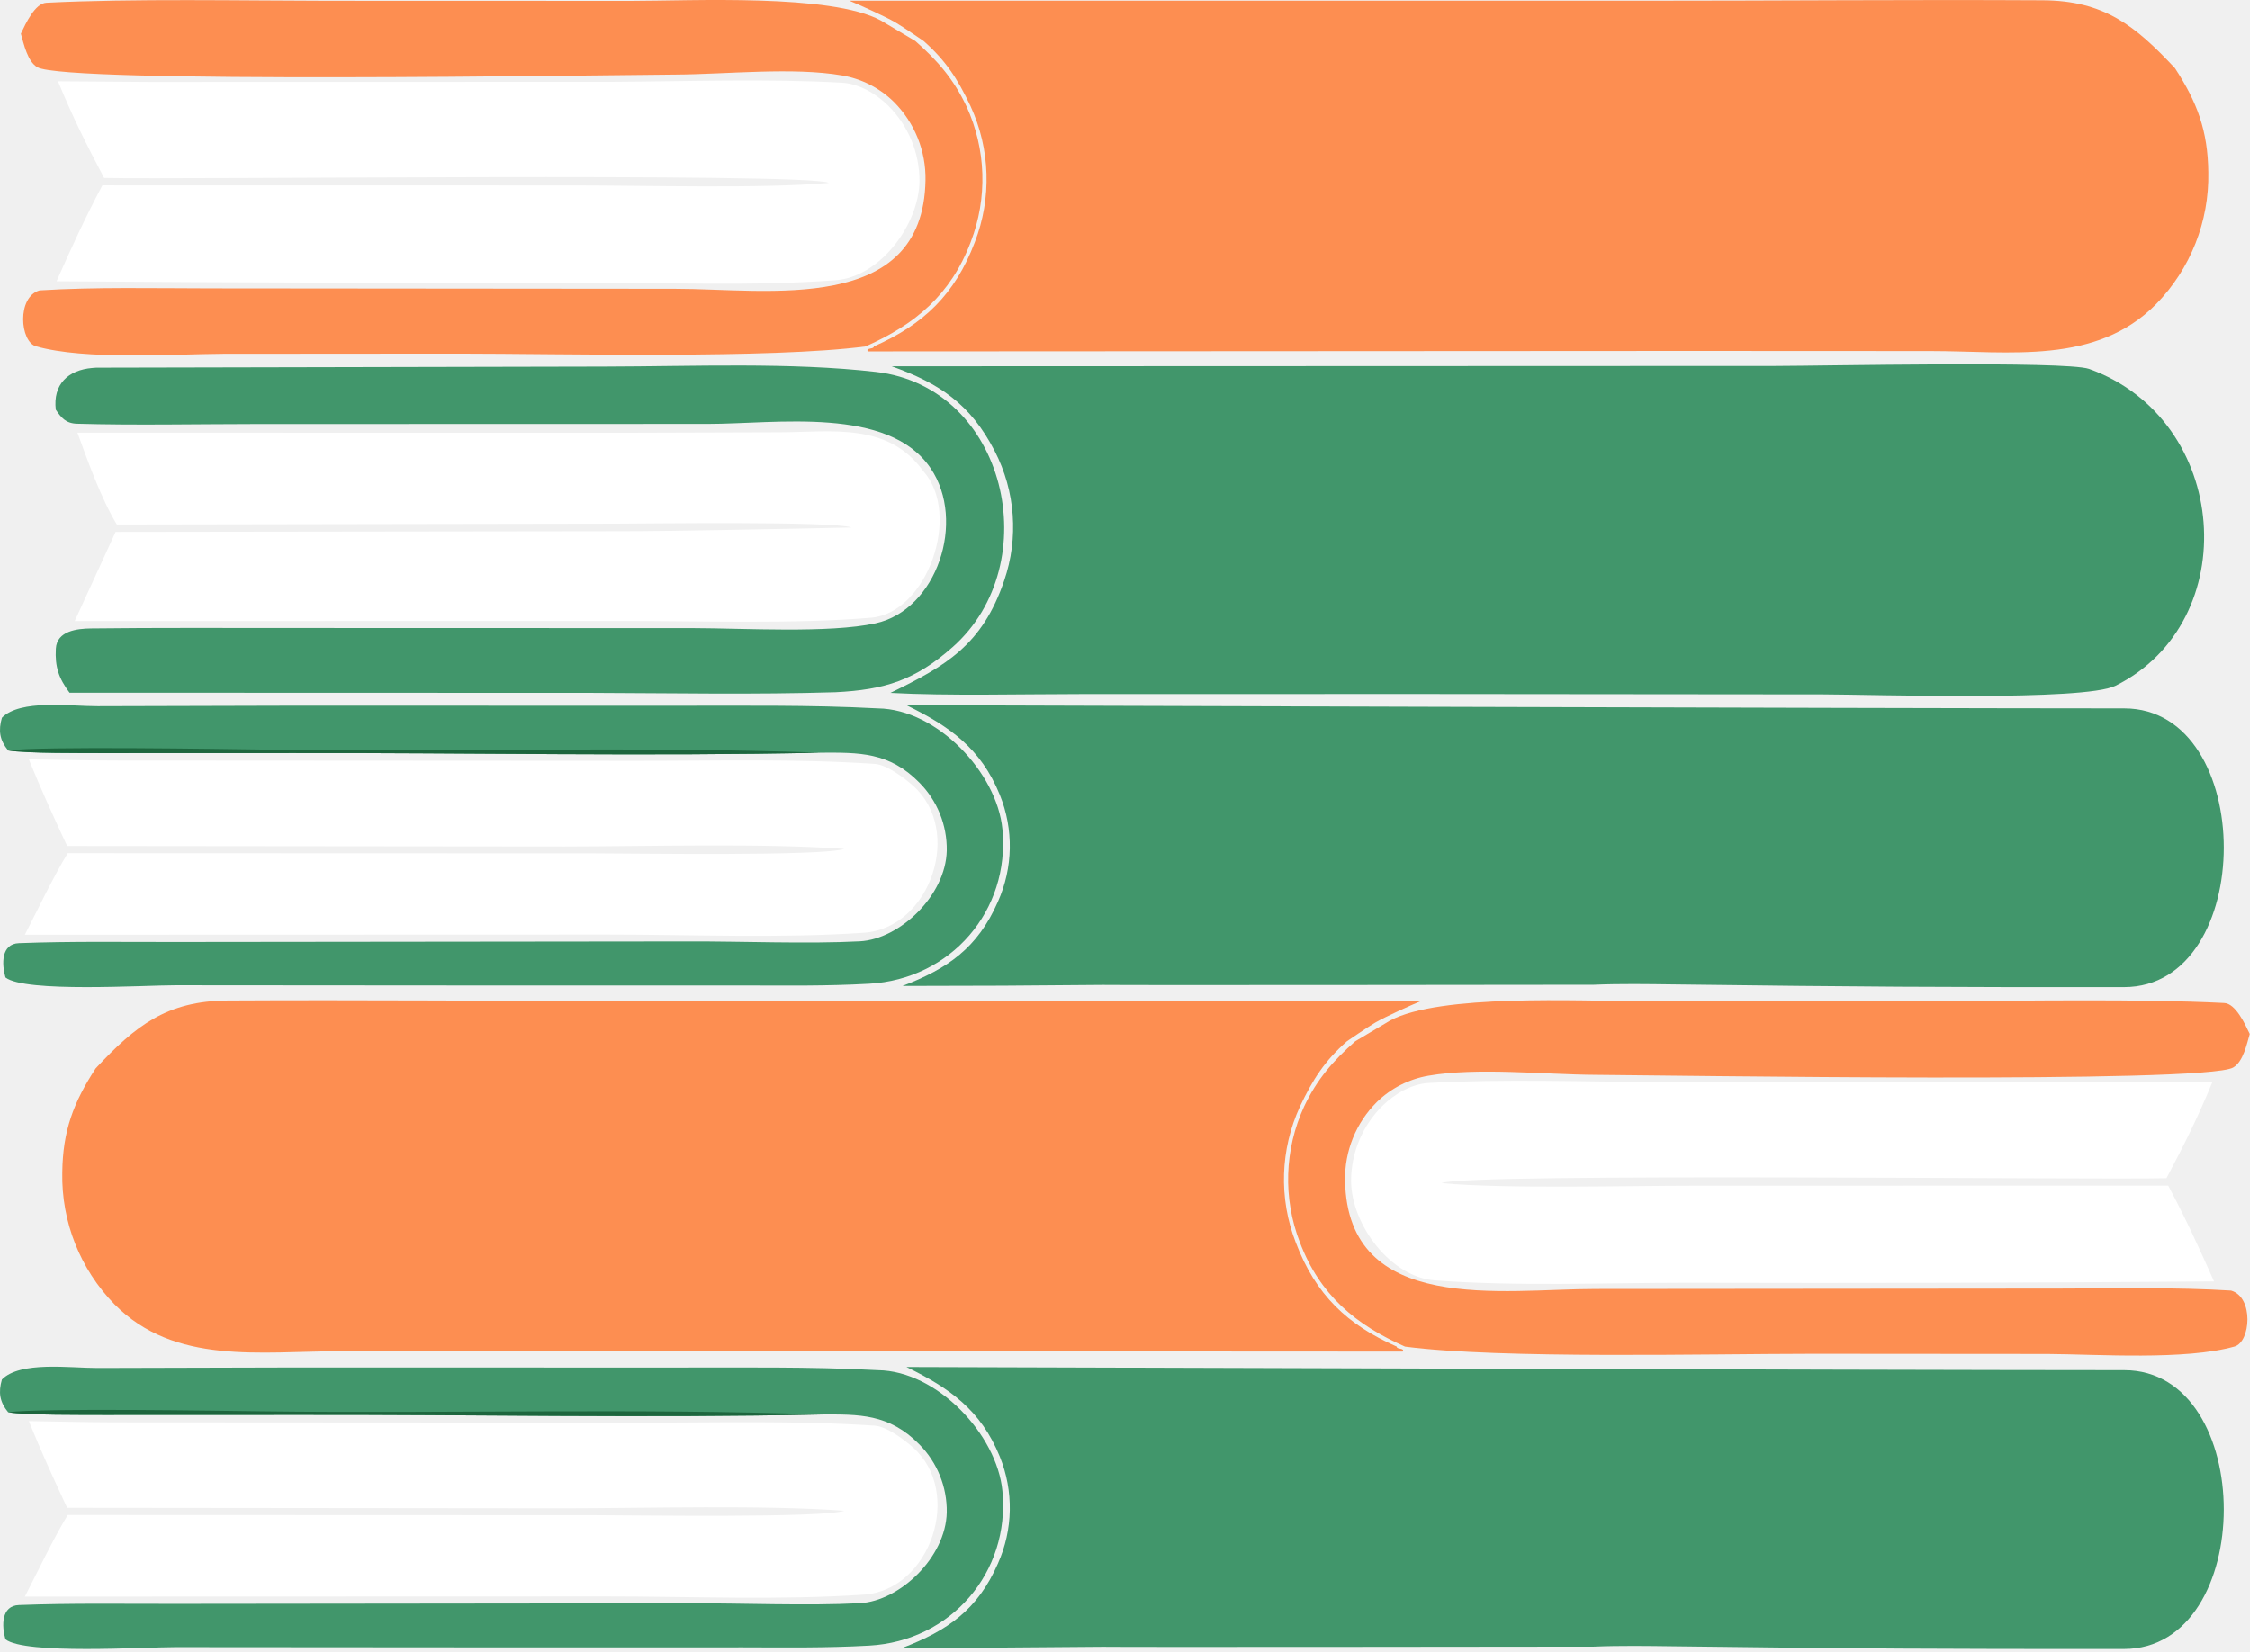
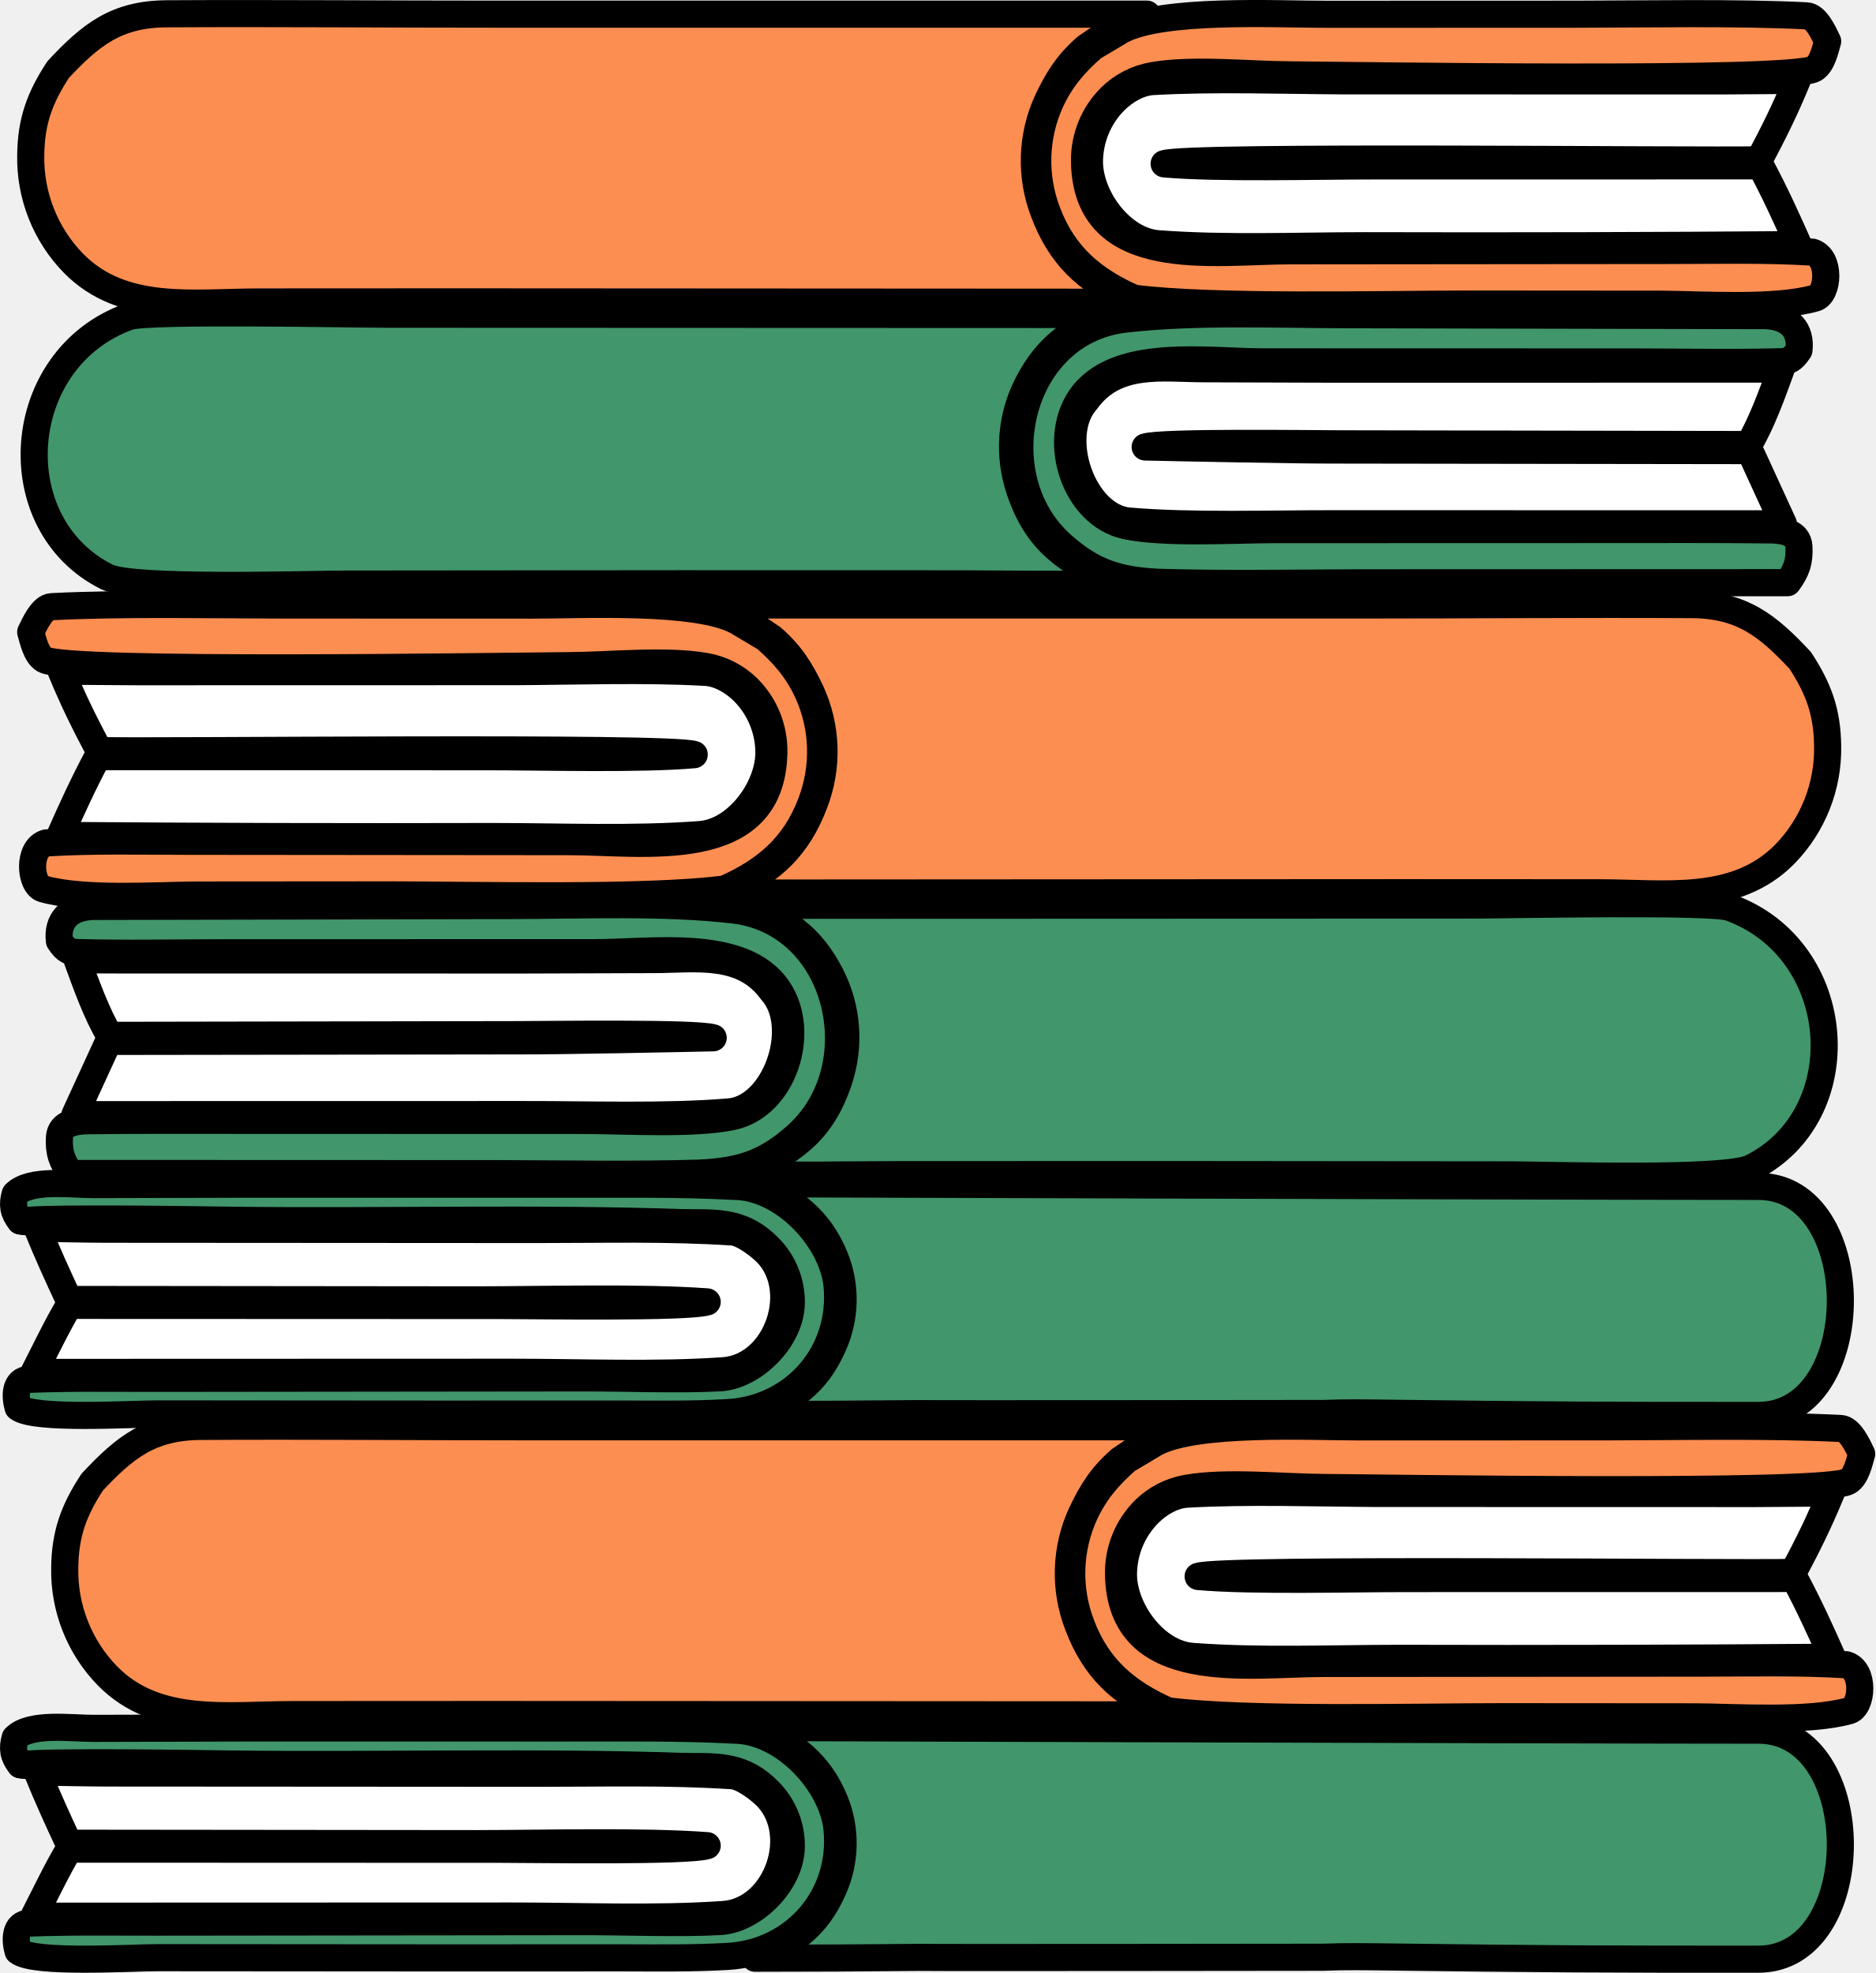
- <svg xmlns="http://www.w3.org/2000/svg" width="100%" height="100%" viewBox="0 0 542 398" version="1.1" xml:space="preserve" style="fill-rule:evenodd;clip-rule:evenodd;stroke-linejoin:round;stroke-miterlimit:2;">
-   <g transform="matrix(1,0,0,1,-1102.193,-512)">
-     <g>
-       <g transform="matrix(1,0,0,-1,873,1423.313)">
-         <path d="M439.702,827.847C439.765,827.132 437.664,827.562 438.27,826.649L636.207,826.761L694.176,826.733C713.362,826.736 734.093,823.343 748.587,838.043C756.86,846.51 761.389,857.945 761.16,869.782C761.045,879.825 758.481,886.674 753.112,894.894C743.542,905.119 736.074,911.159 721.236,911.242C688.966,911.423 656.691,911.122 624.416,911.134L433.81,911.134C436.477,910.03 442.357,907.373 444.855,905.93C446.565,904.942 451.696,901.419 451.696,901.419C457.043,896.711 459.898,892.272 462.995,885.734C467.768,875.396 468.138,863.563 464.02,852.947C459.231,840.314 451.649,833.125 439.702,827.847Z" style="fill:rgb(253,142,81);fill-rule:nonzero;" />
-         <path d="M234.222,903.183C234.938,900.692 235.821,896.467 238.215,895.094C245.12,891.132 374.299,893.236 391.914,893.338C404.233,893.41 420.32,895.172 432.091,893.123C436.775,892.315 441.102,890.102 444.499,886.777C449.517,881.777 452.279,874.946 452.147,867.863C451.575,835.271 414.041,841.756 391.764,841.732L279.896,841.831C266.257,841.845 252.254,842.181 238.725,841.349C233.198,839.769 233.999,828.965 237.88,827.871C249.755,824.523 270.717,825.996 282.884,826.075L339.474,826.117C364.831,826.11 414.621,824.844 437.702,827.847C449.649,833.125 458.231,840.314 463.02,852.947C467.138,863.563 466.768,875.396 461.995,885.734C458.898,892.272 455.043,896.711 449.696,901.419L441.347,906.387C429.316,912.868 395.733,911.085 381.149,911.097L308.306,911.12C287.901,911.141 261.187,911.689 240.37,910.639C237.624,910.501 235.405,905.677 234.222,903.183Z" style="fill:rgb(253,142,81);fill-rule:nonzero;" />
-         <path d="M242.821,843.554C285.168,843.223 327.516,843.115 369.863,843.231C389.817,843.222 410.642,842.318 430.513,843.804C441.199,844.603 450.554,857.157 450.696,867.646C450.72,874.469 448.013,881.018 443.179,885.832C440.239,888.728 436.137,891.144 432.054,891.374C414.289,892.378 394.394,891.678 376.574,891.585L265.328,891.56L243.166,891.714C246.775,882.983 249.847,876.814 254.28,868.435C272.108,867.995 422.161,869.76 428.795,867.281L428.791,867.23C413.223,865.829 384.246,866.632 367.632,866.628L253.862,866.645C249.638,858.697 246.48,851.799 242.821,843.554Z" style="fill:white;fill-rule:nonzero;" />
+ <svg xmlns="http://www.w3.org/2000/svg" width="100%" height="100%" viewBox="0 0 346 364" version="1.1" xml:space="preserve" style="fill-rule:evenodd;clip-rule:evenodd;stroke-linejoin:round;stroke-miterlimit:2;">
+   <g transform="matrix(1,0,0,1,-929.22,-119.4687)">
+     <g transform="matrix(1,0,0,1,21.71997,-281.0313)">
+       <g transform="matrix(0.629115,0,0,-0.629115,765.8113,1085.32)">
+         <path d="M439.702,827.847C439.765,827.132 437.664,827.562 438.27,826.649L636.207,826.761L694.176,826.733C713.362,826.736 734.093,823.343 748.587,838.043C756.86,846.51 761.389,857.945 761.16,869.782C761.045,879.825 758.481,886.674 753.112,894.894C743.542,905.119 736.074,911.159 721.236,911.242C688.966,911.423 656.691,911.122 624.416,911.134L433.81,911.134C436.477,910.03 442.357,907.373 444.855,905.93C446.565,904.942 451.696,901.419 451.696,901.419C457.043,896.711 459.898,892.272 462.995,885.734C467.768,875.396 468.138,863.563 464.02,852.947C459.231,840.314 451.649,833.125 439.702,827.847Z" style="fill:rgb(253,142,81);fill-rule:nonzero;stroke:black;stroke-width:7.95px;" />
+         <path d="M234.222,903.183C234.938,900.692 235.821,896.467 238.215,895.094C245.12,891.132 374.299,893.236 391.914,893.338C404.233,893.41 420.32,895.172 432.091,893.123C436.775,892.315 441.102,890.102 444.499,886.777C449.517,881.777 452.279,874.946 452.147,867.863C451.575,835.271 414.041,841.756 391.764,841.732L279.896,841.831C266.257,841.845 252.254,842.181 238.725,841.349C233.198,839.769 233.999,828.965 237.88,827.871C249.755,824.523 270.717,825.996 282.884,826.075L339.474,826.117C364.831,826.11 414.621,824.844 437.702,827.847C449.649,833.125 458.231,840.314 463.02,852.947C467.138,863.563 466.768,875.396 461.995,885.734C458.898,892.272 455.043,896.711 449.696,901.419L441.347,906.387C429.316,912.868 395.733,911.085 381.149,911.097L308.306,911.12C287.901,911.141 261.187,911.689 240.37,910.639C237.624,910.501 235.405,905.677 234.222,903.183Z" style="fill:rgb(253,142,81);fill-rule:nonzero;stroke:black;stroke-width:7.95px;" />
+         <path d="M242.821,843.554C285.168,843.223 327.516,843.115 369.863,843.231C389.817,843.222 410.642,842.318 430.513,843.804C441.199,844.603 450.554,857.157 450.696,867.646C450.72,874.469 448.013,881.018 443.179,885.832C440.239,888.728 436.137,891.144 432.054,891.374C414.289,892.378 394.394,891.678 376.574,891.585L265.328,891.56L243.166,891.714C246.775,882.983 249.847,876.814 254.28,868.435C272.108,867.995 422.161,869.76 428.795,867.281L428.791,867.23C413.223,865.829 384.246,866.632 367.632,866.628L253.862,866.645C249.638,858.697 246.48,851.799 242.821,843.554Z" style="fill:white;fill-rule:nonzero;stroke:black;stroke-width:7.95px;" />
      </g>
-       <g transform="matrix(-1,0,0,-1,1878.361,1664.313)">
-         <path d="M439.702,827.847C439.765,827.132 437.664,827.562 438.27,826.649L636.207,826.761L694.176,826.733C713.362,826.736 734.093,823.343 748.587,838.043C756.86,846.51 761.389,857.945 761.16,869.782C761.045,879.825 758.481,886.674 753.112,894.894C743.542,905.119 736.074,911.159 721.236,911.242C688.966,911.423 656.691,911.122 624.416,911.134L433.81,911.134C436.477,910.03 442.357,907.373 444.855,905.93C446.565,904.942 451.696,901.419 451.696,901.419C457.043,896.711 459.898,892.272 462.995,885.734C467.768,875.396 468.138,863.563 464.02,852.947C459.231,840.314 451.649,833.125 439.702,827.847Z" style="fill:rgb(253,142,81);fill-rule:nonzero;" />
-         <path d="M234.222,903.183C234.938,900.692 235.821,896.467 238.215,895.094C245.12,891.132 374.299,893.236 391.914,893.338C404.233,893.41 420.32,895.172 432.091,893.123C436.775,892.315 441.102,890.102 444.499,886.777C449.517,881.777 452.279,874.946 452.147,867.863C451.575,835.271 414.041,841.756 391.764,841.732L279.896,841.831C266.257,841.845 252.254,842.181 238.725,841.349C233.198,839.769 233.999,828.965 237.88,827.871C249.755,824.523 270.717,825.996 282.884,826.075L339.474,826.117C364.831,826.11 414.621,824.844 437.702,827.847C449.649,833.125 458.231,840.314 463.02,852.947C467.138,863.563 466.768,875.396 461.995,885.734C458.898,892.272 455.043,896.711 449.696,901.419L441.347,906.387C429.316,912.868 395.733,911.085 381.149,911.097L308.306,911.12C287.901,911.141 261.187,911.689 240.37,910.639C237.624,910.501 235.405,905.677 234.222,903.183Z" style="fill:rgb(253,142,81);fill-rule:nonzero;" />
-         <path d="M242.821,843.554C285.168,843.223 327.516,843.115 369.863,843.231C389.817,843.222 410.642,842.318 430.513,843.804C441.199,844.603 450.554,857.157 450.696,867.646C450.72,874.469 448.013,881.018 443.179,885.832C440.239,888.728 436.137,891.144 432.054,891.374C414.289,892.378 394.394,891.678 376.574,891.585L265.328,891.56L243.166,891.714C246.775,882.983 249.847,876.814 254.28,868.435C272.108,867.995 422.161,869.76 428.795,867.281L428.791,867.23C413.223,865.829 384.246,866.632 367.632,866.628L253.862,866.645C249.638,858.697 246.48,851.799 242.821,843.554Z" style="fill:white;fill-rule:nonzero;" />
+       <g transform="matrix(-0.629115,0,0,-0.629115,1398.299,1236.937)">
+         <path d="M439.702,827.847C439.765,827.132 437.664,827.562 438.27,826.649L636.207,826.761L694.176,826.733C713.362,826.736 734.093,823.343 748.587,838.043C756.86,846.51 761.389,857.945 761.16,869.782C761.045,879.825 758.481,886.674 753.112,894.894C743.542,905.119 736.074,911.159 721.236,911.242C688.966,911.423 656.691,911.122 624.416,911.134L433.81,911.134C436.477,910.03 442.357,907.373 444.855,905.93C446.565,904.942 451.696,901.419 451.696,901.419C457.043,896.711 459.898,892.272 462.995,885.734C467.768,875.396 468.138,863.563 464.02,852.947C459.231,840.314 451.649,833.125 439.702,827.847Z" style="fill:rgb(253,142,81);fill-rule:nonzero;stroke:black;stroke-width:7.95px;" />
+         <path d="M234.222,903.183C234.938,900.692 235.821,896.467 238.215,895.094C245.12,891.132 374.299,893.236 391.914,893.338C404.233,893.41 420.32,895.172 432.091,893.123C436.775,892.315 441.102,890.102 444.499,886.777C449.517,881.777 452.279,874.946 452.147,867.863C451.575,835.271 414.041,841.756 391.764,841.732L279.896,841.831C266.257,841.845 252.254,842.181 238.725,841.349C233.198,839.769 233.999,828.965 237.88,827.871C249.755,824.523 270.717,825.996 282.884,826.075L339.474,826.117C364.831,826.11 414.621,824.844 437.702,827.847C449.649,833.125 458.231,840.314 463.02,852.947C467.138,863.563 466.768,875.396 461.995,885.734C458.898,892.272 455.043,896.711 449.696,901.419L441.347,906.387C429.316,912.868 395.733,911.085 381.149,911.097L308.306,911.12C287.901,911.141 261.187,911.689 240.37,910.639C237.624,910.501 235.405,905.677 234.222,903.183Z" style="fill:rgb(253,142,81);fill-rule:nonzero;stroke:black;stroke-width:7.95px;" />
+         <path d="M242.821,843.554C285.168,843.223 327.516,843.115 369.863,843.231C389.817,843.222 410.642,842.318 430.513,843.804C441.199,844.603 450.554,857.157 450.696,867.646C450.72,874.469 448.013,881.018 443.179,885.832C440.239,888.728 436.137,891.144 432.054,891.374C414.289,892.378 394.394,891.678 376.574,891.585L265.328,891.56L243.166,891.714C246.775,882.983 249.847,876.814 254.28,868.435C272.108,867.995 422.161,869.76 428.795,867.281L428.791,867.23C413.223,865.829 384.246,866.632 367.632,866.628L253.862,866.645C249.638,858.697 246.48,851.799 242.821,843.554Z" style="fill:white;fill-rule:nonzero;stroke:black;stroke-width:7.95px;" />
      </g>
-       <g transform="matrix(1,0,0,-1,873,1426.013)">
-         <path d="M494.861,676.698C501.061,676.593 613.152,676.738 613.152,676.738C619.445,677.004 626.133,676.898 632.462,676.817C677.511,676.241 695.828,676.137 740.855,676.167C772.872,676.189 772.909,743.331 740.892,743.331C685.599,743.331 447.555,744.1 447.555,744.1C457.951,739.012 465.48,733.735 470.05,722.498C473.413,714.21 473.247,704.909 469.591,696.747C464.678,685.526 457.414,680.594 446.623,676.45C462.703,676.45 478.782,676.532 494.861,676.698Z" style="fill:rgb(65,150,107);fill-rule:nonzero;" />
-         <path d="M235.181,688.783L375.338,688.826C395.765,688.832 417.22,687.887 437.311,689.265C453.353,690.365 461.33,713.936 449.104,724.739C446.938,726.653 442.786,729.774 439.899,729.966C421.022,731.219 401.772,730.679 382.816,730.69L256.604,730.767C249.833,730.787 242.925,730.962 236.141,731.059C239.078,723.809 242.066,717.269 245.374,710.175L365.167,710.054C385.224,710.073 413.076,710.887 432.597,709.463C427.125,707.674 382.066,708.39 372.466,708.394L245.518,708.44C242.265,703.157 238.091,694.462 235.181,688.783Z" style="fill:white;fill-rule:nonzero;" />
-         <path d="M426.791,732.657C436.156,732.697 443.344,732.877 450.665,725.45C454.982,721.102 457.363,715.195 457.268,709.068C457.053,698.277 445.966,687.705 436.312,687.2C423.669,686.538 407.892,687.223 395.101,687.172L271.336,687.037C258.962,687.026 246.133,687.228 233.754,686.755C229.47,686.592 229.579,681.727 230.512,678.495C235.216,674.786 263.995,676.624 271.476,676.614L353.225,676.554L408.208,676.565C418.4,676.546 427.993,676.395 438.58,676.981C458.232,678.069 472.564,694.562 470.675,714.241C469.371,727.821 454.964,743.149 440.704,743.328C424.141,744.214 407.552,743.941 390.993,743.971L298.995,743.983L252.729,743.86C246.025,743.843 234.092,745.578 229.658,741.081C228.77,737.982 229.094,735.729 231.153,733.2C235.476,732.465 249.509,732.576 254.445,732.556L299.659,732.573C341.513,732.665 385.161,731.758 426.791,732.657Z" style="fill:rgb(65,150,107);fill-rule:nonzero;" />
-         <path d="M231.153,733.2C235.476,732.465 249.509,732.576 254.445,732.556L299.659,732.573C341.513,732.665 385.161,731.758 426.791,732.657C383.1,734.206 336.422,732.859 292.469,733.415C282.759,733.538 239.124,734.256 231.153,733.2Z" style="fill:rgb(29,101,61);fill-rule:nonzero;" />
+       <g transform="matrix(0.629115,0,0,-0.629115,765.8113,1087.019)">
+         <path d="M494.861,676.698C501.061,676.593 613.152,676.738 613.152,676.738C619.445,677.004 626.133,676.898 632.462,676.817C677.511,676.241 695.828,676.137 740.855,676.167C772.872,676.189 772.909,743.331 740.892,743.331C685.599,743.331 447.555,744.1 447.555,744.1C457.951,739.012 465.48,733.735 470.05,722.498C473.413,714.21 473.247,704.909 469.591,696.747C464.678,685.526 457.414,680.594 446.623,676.45C462.703,676.45 478.782,676.532 494.861,676.698Z" style="fill:rgb(65,150,107);fill-rule:nonzero;stroke:black;stroke-width:7.95px;" />
+         <path d="M235.181,688.783L375.338,688.826C395.765,688.832 417.22,687.887 437.311,689.265C453.353,690.365 461.33,713.936 449.104,724.739C446.938,726.653 442.786,729.774 439.899,729.966C421.022,731.219 401.772,730.679 382.816,730.69L256.604,730.767C249.833,730.787 242.925,730.962 236.141,731.059C239.078,723.809 242.066,717.269 245.374,710.175L365.167,710.054C385.224,710.073 413.076,710.887 432.597,709.463C427.125,707.674 382.066,708.39 372.466,708.394L245.518,708.44C242.265,703.157 238.091,694.462 235.181,688.783Z" style="fill:white;fill-rule:nonzero;stroke:black;stroke-width:7.95px;" />
+         <path d="M426.791,732.657C436.156,732.697 443.344,732.877 450.665,725.45C454.982,721.102 457.363,715.195 457.268,709.068C457.053,698.277 445.966,687.705 436.312,687.2C423.669,686.538 407.892,687.223 395.101,687.172L271.336,687.037C258.962,687.026 246.133,687.228 233.754,686.755C229.47,686.592 229.579,681.727 230.512,678.495C235.216,674.786 263.995,676.624 271.476,676.614L353.225,676.554L408.208,676.565C418.4,676.546 427.993,676.395 438.58,676.981C458.232,678.069 472.564,694.562 470.675,714.241C469.371,727.821 454.964,743.149 440.704,743.328C424.141,744.214 407.552,743.941 390.993,743.971L298.995,743.983L252.729,743.86C246.025,743.843 234.092,745.578 229.658,741.081C228.77,737.982 229.094,735.729 231.153,733.2C235.476,732.465 249.509,732.576 254.445,732.556L299.659,732.573C341.513,732.665 385.161,731.758 426.791,732.657Z" style="fill:rgb(65,150,107);fill-rule:nonzero;stroke:black;stroke-width:7.95px;" />
+         <path d="M231.153,733.2C235.476,732.465 249.509,732.576 254.445,732.556L299.659,732.573C341.513,732.665 385.161,731.758 426.791,732.657C383.1,734.206 336.422,732.859 292.469,733.415C282.759,733.538 239.124,734.256 231.153,733.2Z" style="fill:rgb(29,101,61);fill-rule:nonzero;stroke:black;stroke-width:7.95px;" />
      </g>
-       <g transform="matrix(1,0,0,-1,873,1585.475)">
-         <path d="M494.861,676.698C501.061,676.593 613.152,676.738 613.152,676.738C619.445,677.004 626.133,676.898 632.462,676.817C677.511,676.241 695.828,676.137 740.855,676.167C772.872,676.189 772.909,743.331 740.892,743.331C685.599,743.331 447.555,744.1 447.555,744.1C457.951,739.012 465.48,733.735 470.05,722.498C473.413,714.21 473.247,704.909 469.591,696.747C464.678,685.526 457.414,680.594 446.623,676.45C462.703,676.45 478.782,676.532 494.861,676.698Z" style="fill:rgb(65,150,107);fill-rule:nonzero;" />
-         <path d="M235.181,688.783L375.338,688.826C395.765,688.832 417.22,687.887 437.311,689.265C453.353,690.365 461.33,713.936 449.104,724.739C446.938,726.653 442.786,729.774 439.899,729.966C421.022,731.219 401.772,730.679 382.816,730.69L256.604,730.767C249.833,730.787 242.925,730.962 236.141,731.059C239.078,723.809 242.066,717.269 245.374,710.175L365.167,710.054C385.224,710.073 413.076,710.887 432.597,709.463C427.125,707.674 382.066,708.39 372.466,708.394L245.518,708.44C242.265,703.157 238.091,694.462 235.181,688.783Z" style="fill:white;fill-rule:nonzero;" />
-         <path d="M426.791,732.657C436.156,732.697 443.344,732.877 450.665,725.45C454.982,721.102 457.363,715.195 457.268,709.068C457.053,698.277 445.966,687.705 436.312,687.2C423.669,686.538 407.892,687.223 395.101,687.172L271.336,687.037C258.962,687.026 246.133,687.228 233.754,686.755C229.47,686.592 229.579,681.727 230.512,678.495C235.216,674.786 263.995,676.624 271.476,676.614L353.225,676.554L408.208,676.565C418.4,676.546 427.993,676.395 438.58,676.981C458.232,678.069 472.564,694.562 470.675,714.241C469.371,727.821 454.964,743.149 440.704,743.328C424.141,744.214 407.552,743.941 390.993,743.971L298.995,743.983L252.729,743.86C246.025,743.843 234.092,745.578 229.658,741.081C228.77,737.982 229.094,735.729 231.153,733.2C235.476,732.465 249.509,732.576 254.445,732.556L299.659,732.573C341.513,732.665 385.161,731.758 426.791,732.657Z" style="fill:rgb(65,150,107);fill-rule:nonzero;" />
-         <path d="M231.153,733.2C235.476,732.465 249.509,732.576 254.445,732.556L299.659,732.573C341.513,732.665 385.161,731.758 426.791,732.657C383.1,734.206 336.422,732.859 292.469,733.415C282.759,733.538 239.124,734.256 231.153,733.2Z" style="fill:rgb(29,101,61);fill-rule:nonzero;" />
+       <g transform="matrix(0.629115,0,0,-0.629115,765.8113,1187.339)">
+         <path d="M494.861,676.698C501.061,676.593 613.152,676.738 613.152,676.738C619.445,677.004 626.133,676.898 632.462,676.817C677.511,676.241 695.828,676.137 740.855,676.167C772.872,676.189 772.909,743.331 740.892,743.331C685.599,743.331 447.555,744.1 447.555,744.1C457.951,739.012 465.48,733.735 470.05,722.498C473.413,714.21 473.247,704.909 469.591,696.747C464.678,685.526 457.414,680.594 446.623,676.45C462.703,676.45 478.782,676.532 494.861,676.698Z" style="fill:rgb(65,150,107);fill-rule:nonzero;stroke:black;stroke-width:7.95px;" />
+         <path d="M235.181,688.783L375.338,688.826C395.765,688.832 417.22,687.887 437.311,689.265C453.353,690.365 461.33,713.936 449.104,724.739C446.938,726.653 442.786,729.774 439.899,729.966C421.022,731.219 401.772,730.679 382.816,730.69L256.604,730.767C249.833,730.787 242.925,730.962 236.141,731.059C239.078,723.809 242.066,717.269 245.374,710.175L365.167,710.054C385.224,710.073 413.076,710.887 432.597,709.463C427.125,707.674 382.066,708.39 372.466,708.394L245.518,708.44C242.265,703.157 238.091,694.462 235.181,688.783Z" style="fill:white;fill-rule:nonzero;stroke:black;stroke-width:7.95px;" />
+         <path d="M426.791,732.657C436.156,732.697 443.344,732.877 450.665,725.45C454.982,721.102 457.363,715.195 457.268,709.068C457.053,698.277 445.966,687.705 436.312,687.2C423.669,686.538 407.892,687.223 395.101,687.172L271.336,687.037C258.962,687.026 246.133,687.228 233.754,686.755C229.47,686.592 229.579,681.727 230.512,678.495C235.216,674.786 263.995,676.624 271.476,676.614L353.225,676.554L408.208,676.565C418.4,676.546 427.993,676.395 438.58,676.981C458.232,678.069 472.564,694.562 470.675,714.241C469.371,727.821 454.964,743.149 440.704,743.328C424.141,744.214 407.552,743.941 390.993,743.971L298.995,743.983L252.729,743.86C246.025,743.843 234.092,745.578 229.658,741.081C228.77,737.982 229.094,735.729 231.153,733.2C235.476,732.465 249.509,732.576 254.445,732.556L299.659,732.573C341.513,732.665 385.161,731.758 426.791,732.657Z" style="fill:rgb(65,150,107);fill-rule:nonzero;stroke:black;stroke-width:7.95px;" />
+         <path d="M231.153,733.2C235.476,732.465 249.509,732.576 254.445,732.556L299.659,732.573C341.513,732.665 385.161,731.758 426.791,732.657C383.1,734.206 336.422,732.859 292.469,733.415C282.759,733.538 239.124,734.256 231.153,733.2Z" style="fill:rgb(29,101,61);fill-rule:nonzero;stroke:black;stroke-width:7.95px;" />
      </g>
-       <g transform="matrix(1,0,0,-1,873,1425.038)">
-         <path d="M443.692,746.094C457.467,745.342 475.293,745.806 489.411,745.807L570.731,745.825L668.368,745.734C680.274,745.704 731.239,744.062 738.77,747.799C769.832,763.212 766.481,811.911 732.425,824.161C726.668,826.118 667.987,824.869 656.762,824.864L444.001,824.785C455.46,820.683 462.962,815.732 468.817,804.357C473.805,794.686 474.627,783.397 471.091,773.105C465.835,757.654 457.121,752.605 443.692,746.094Z" style="fill:rgb(65,150,107);fill-rule:nonzero;" />
-         <path d="M247.196,763.399L378.886,763.422C397.376,763.454 420.734,762.637 439.05,764.204C452.569,765.361 460.934,789.146 451.588,799.548C443.033,811.348 429.482,808.908 417.145,808.872L378.733,808.751L247.853,808.772C250.269,802.125 253.63,792.717 257.351,786.653L377.197,786.858C385.724,786.873 429.642,787.498 434.362,785.933C424.814,785.717 389.954,784.999 378.116,785.036L257.048,784.871L247.196,763.399Z" style="fill:white;fill-rule:nonzero;" />
-         <path d="M245.952,746.137L371.643,746.098C391.212,746.036 410.915,745.658 430.444,746.253C442.363,746.844 449.673,749.157 458.673,757.118C481.402,777.224 471.643,819.814 440.223,823.427C419.687,825.787 396.261,824.76 374.8,824.716L252.381,824.453L251.432,824.382C245.554,823.883 241.91,820.389 242.636,814.322C243.911,812.461 245.001,811.018 247.723,810.939C261.38,810.539 276.933,810.858 290.535,810.865L399.69,810.893C416.161,810.887 443.228,815.25 453.392,800.195C461.993,787.457 454.907,766.081 440.11,762.85C428.897,760.401 408.273,761.674 396.213,761.695L299.201,761.722C283.178,761.714 267.14,761.809 251.121,761.616C247.79,761.576 242.893,761.04 242.651,756.745C242.405,752.37 243.354,749.594 245.952,746.137Z" style="fill:rgb(65,150,107);fill-rule:nonzero;" />
+       <g transform="matrix(0.629115,0,0,-0.629115,765.8113,1086.406)">
+         <path d="M443.692,746.094C457.467,745.342 475.293,745.806 489.411,745.807L570.731,745.825L668.368,745.734C680.274,745.704 731.239,744.062 738.77,747.799C769.832,763.212 766.481,811.911 732.425,824.161C726.668,826.118 667.987,824.869 656.762,824.864L444.001,824.785C455.46,820.683 462.962,815.732 468.817,804.357C473.805,794.686 474.627,783.397 471.091,773.105C465.835,757.654 457.121,752.605 443.692,746.094Z" style="fill:rgb(65,150,107);fill-rule:nonzero;stroke:black;stroke-width:7.95px;" />
+         <path d="M247.196,763.399L378.886,763.422C397.376,763.454 420.734,762.637 439.05,764.204C452.569,765.361 460.934,789.146 451.588,799.548C443.033,811.348 429.482,808.908 417.145,808.872L378.733,808.751L247.853,808.772C250.269,802.125 253.63,792.717 257.351,786.653L377.197,786.858C385.724,786.873 429.642,787.498 434.362,785.933C424.814,785.717 389.954,784.999 378.116,785.036L257.048,784.871L247.196,763.399Z" style="fill:white;fill-rule:nonzero;stroke:black;stroke-width:7.95px;" />
+         <path d="M245.952,746.137L371.643,746.098C391.212,746.036 410.915,745.658 430.444,746.253C442.363,746.844 449.673,749.157 458.673,757.118C481.402,777.224 471.643,819.814 440.223,823.427C419.687,825.787 396.261,824.76 374.8,824.716L252.381,824.453L251.432,824.382C245.554,823.883 241.91,820.389 242.636,814.322C243.911,812.461 245.001,811.018 247.723,810.939C261.38,810.539 276.933,810.858 290.535,810.865L399.69,810.893C416.161,810.887 443.228,815.25 453.392,800.195C461.993,787.457 454.907,766.081 440.11,762.85C428.897,760.401 408.273,761.674 396.213,761.695L299.201,761.722C283.178,761.714 267.14,761.809 251.121,761.616C247.79,761.576 242.893,761.04 242.651,756.745C242.405,752.37 243.354,749.594 245.952,746.137Z" style="fill:rgb(65,150,107);fill-rule:nonzero;stroke:black;stroke-width:7.95px;" />
+       </g>
+       <g transform="matrix(-0.629115,0,0,-0.629115,1392.026,976.3202)">
+         <path d="M439.702,827.847C439.765,827.132 437.664,827.562 438.27,826.649L636.207,826.761L694.176,826.733C713.362,826.736 734.093,823.343 748.587,838.043C756.86,846.51 761.389,857.945 761.16,869.782C761.045,879.825 758.481,886.674 753.112,894.894C743.542,905.119 736.074,911.159 721.236,911.242C688.966,911.423 656.691,911.122 624.416,911.134L433.81,911.134C436.477,910.03 442.357,907.373 444.855,905.93C446.565,904.942 451.696,901.419 451.696,901.419C457.043,896.711 459.898,892.272 462.995,885.734C467.768,875.396 468.138,863.563 464.02,852.947C459.231,840.314 451.649,833.125 439.702,827.847Z" style="fill:rgb(253,142,81);fill-rule:nonzero;stroke:black;stroke-width:7.95px;" />
+         <path d="M234.222,903.183C234.938,900.692 235.821,896.467 238.215,895.094C245.12,891.132 374.299,893.236 391.914,893.338C404.233,893.41 420.32,895.172 432.091,893.123C436.775,892.315 441.102,890.102 444.499,886.777C449.517,881.777 452.279,874.946 452.147,867.863C451.575,835.271 414.041,841.756 391.764,841.732L279.896,841.831C266.257,841.845 252.254,842.181 238.725,841.349C233.198,839.769 233.999,828.965 237.88,827.871C249.755,824.523 270.717,825.996 282.884,826.075L339.474,826.117C364.831,826.11 414.621,824.844 437.702,827.847C449.649,833.125 458.231,840.314 463.02,852.947C467.138,863.563 466.768,875.396 461.995,885.734C458.898,892.272 455.043,896.711 449.696,901.419L441.347,906.387C429.316,912.868 395.733,911.085 381.149,911.097L308.306,911.12C287.901,911.141 261.187,911.689 240.37,910.639C237.624,910.501 235.405,905.677 234.222,903.183Z" style="fill:rgb(253,142,81);fill-rule:nonzero;stroke:black;stroke-width:7.95px;" />
+         <path d="M242.821,843.554C285.168,843.223 327.516,843.115 369.863,843.231C389.817,843.222 410.642,842.318 430.513,843.804C441.199,844.603 450.554,857.157 450.696,867.646C450.72,874.469 448.013,881.018 443.179,885.832C440.239,888.728 436.137,891.144 432.054,891.374C414.289,892.378 394.394,891.678 376.574,891.585L265.328,891.56L243.166,891.714C246.775,882.983 249.847,876.814 254.28,868.435C272.108,867.995 422.161,869.76 428.795,867.281L428.791,867.23C413.223,865.829 384.246,866.632 367.632,866.628L253.862,866.645C249.638,858.697 246.48,851.799 242.821,843.554Z" style="fill:white;fill-rule:nonzero;stroke:black;stroke-width:7.95px;" />
+       </g>
+       <g transform="matrix(-0.629115,0,0,-0.629115,1392.026,977.4057)">
+         <path d="M443.692,746.094C457.467,745.342 475.293,745.806 489.411,745.807L570.731,745.825L668.368,745.734C680.274,745.704 731.239,744.062 738.77,747.799C769.832,763.212 766.481,811.911 732.425,824.161C726.668,826.118 667.987,824.869 656.762,824.864L444.001,824.785C455.46,820.683 462.962,815.732 468.817,804.357C473.805,794.686 474.627,783.397 471.091,773.105C465.835,757.654 457.121,752.605 443.692,746.094Z" style="fill:rgb(65,150,107);fill-rule:nonzero;stroke:black;stroke-width:7.95px;" />
+         <path d="M247.196,763.399L378.886,763.422C397.376,763.454 420.734,762.637 439.05,764.204C452.569,765.361 460.934,789.146 451.588,799.548C443.033,811.348 429.482,808.908 417.145,808.872L378.733,808.751L247.853,808.772C250.269,802.125 253.63,792.717 257.351,786.653L377.197,786.858C385.724,786.873 429.642,787.498 434.362,785.933C424.814,785.717 389.954,784.999 378.116,785.036L257.048,784.871L247.196,763.399Z" style="fill:white;fill-rule:nonzero;stroke:black;stroke-width:7.95px;" />
+         <path d="M245.952,746.137L371.643,746.098C391.212,746.036 410.915,745.658 430.444,746.253C442.363,746.844 449.673,749.157 458.673,757.118C481.402,777.224 471.643,819.814 440.223,823.427C419.687,825.787 396.261,824.76 374.8,824.716L252.381,824.453L251.432,824.382C245.554,823.883 241.91,820.389 242.636,814.322C243.911,812.461 245.001,811.018 247.723,810.939C261.38,810.539 276.933,810.858 290.535,810.865L399.69,810.893C416.161,810.887 443.228,815.25 453.392,800.195C461.993,787.457 454.907,766.081 440.11,762.85C428.897,760.401 408.273,761.674 396.213,761.695L299.201,761.722C283.178,761.714 267.14,761.809 251.121,761.616C247.79,761.576 242.893,761.04 242.651,756.745C242.405,752.37 243.354,749.594 245.952,746.137Z" style="fill:rgb(65,150,107);fill-rule:nonzero;stroke:black;stroke-width:7.95px;" />
      </g>
    </g>
  </g>
</svg>
